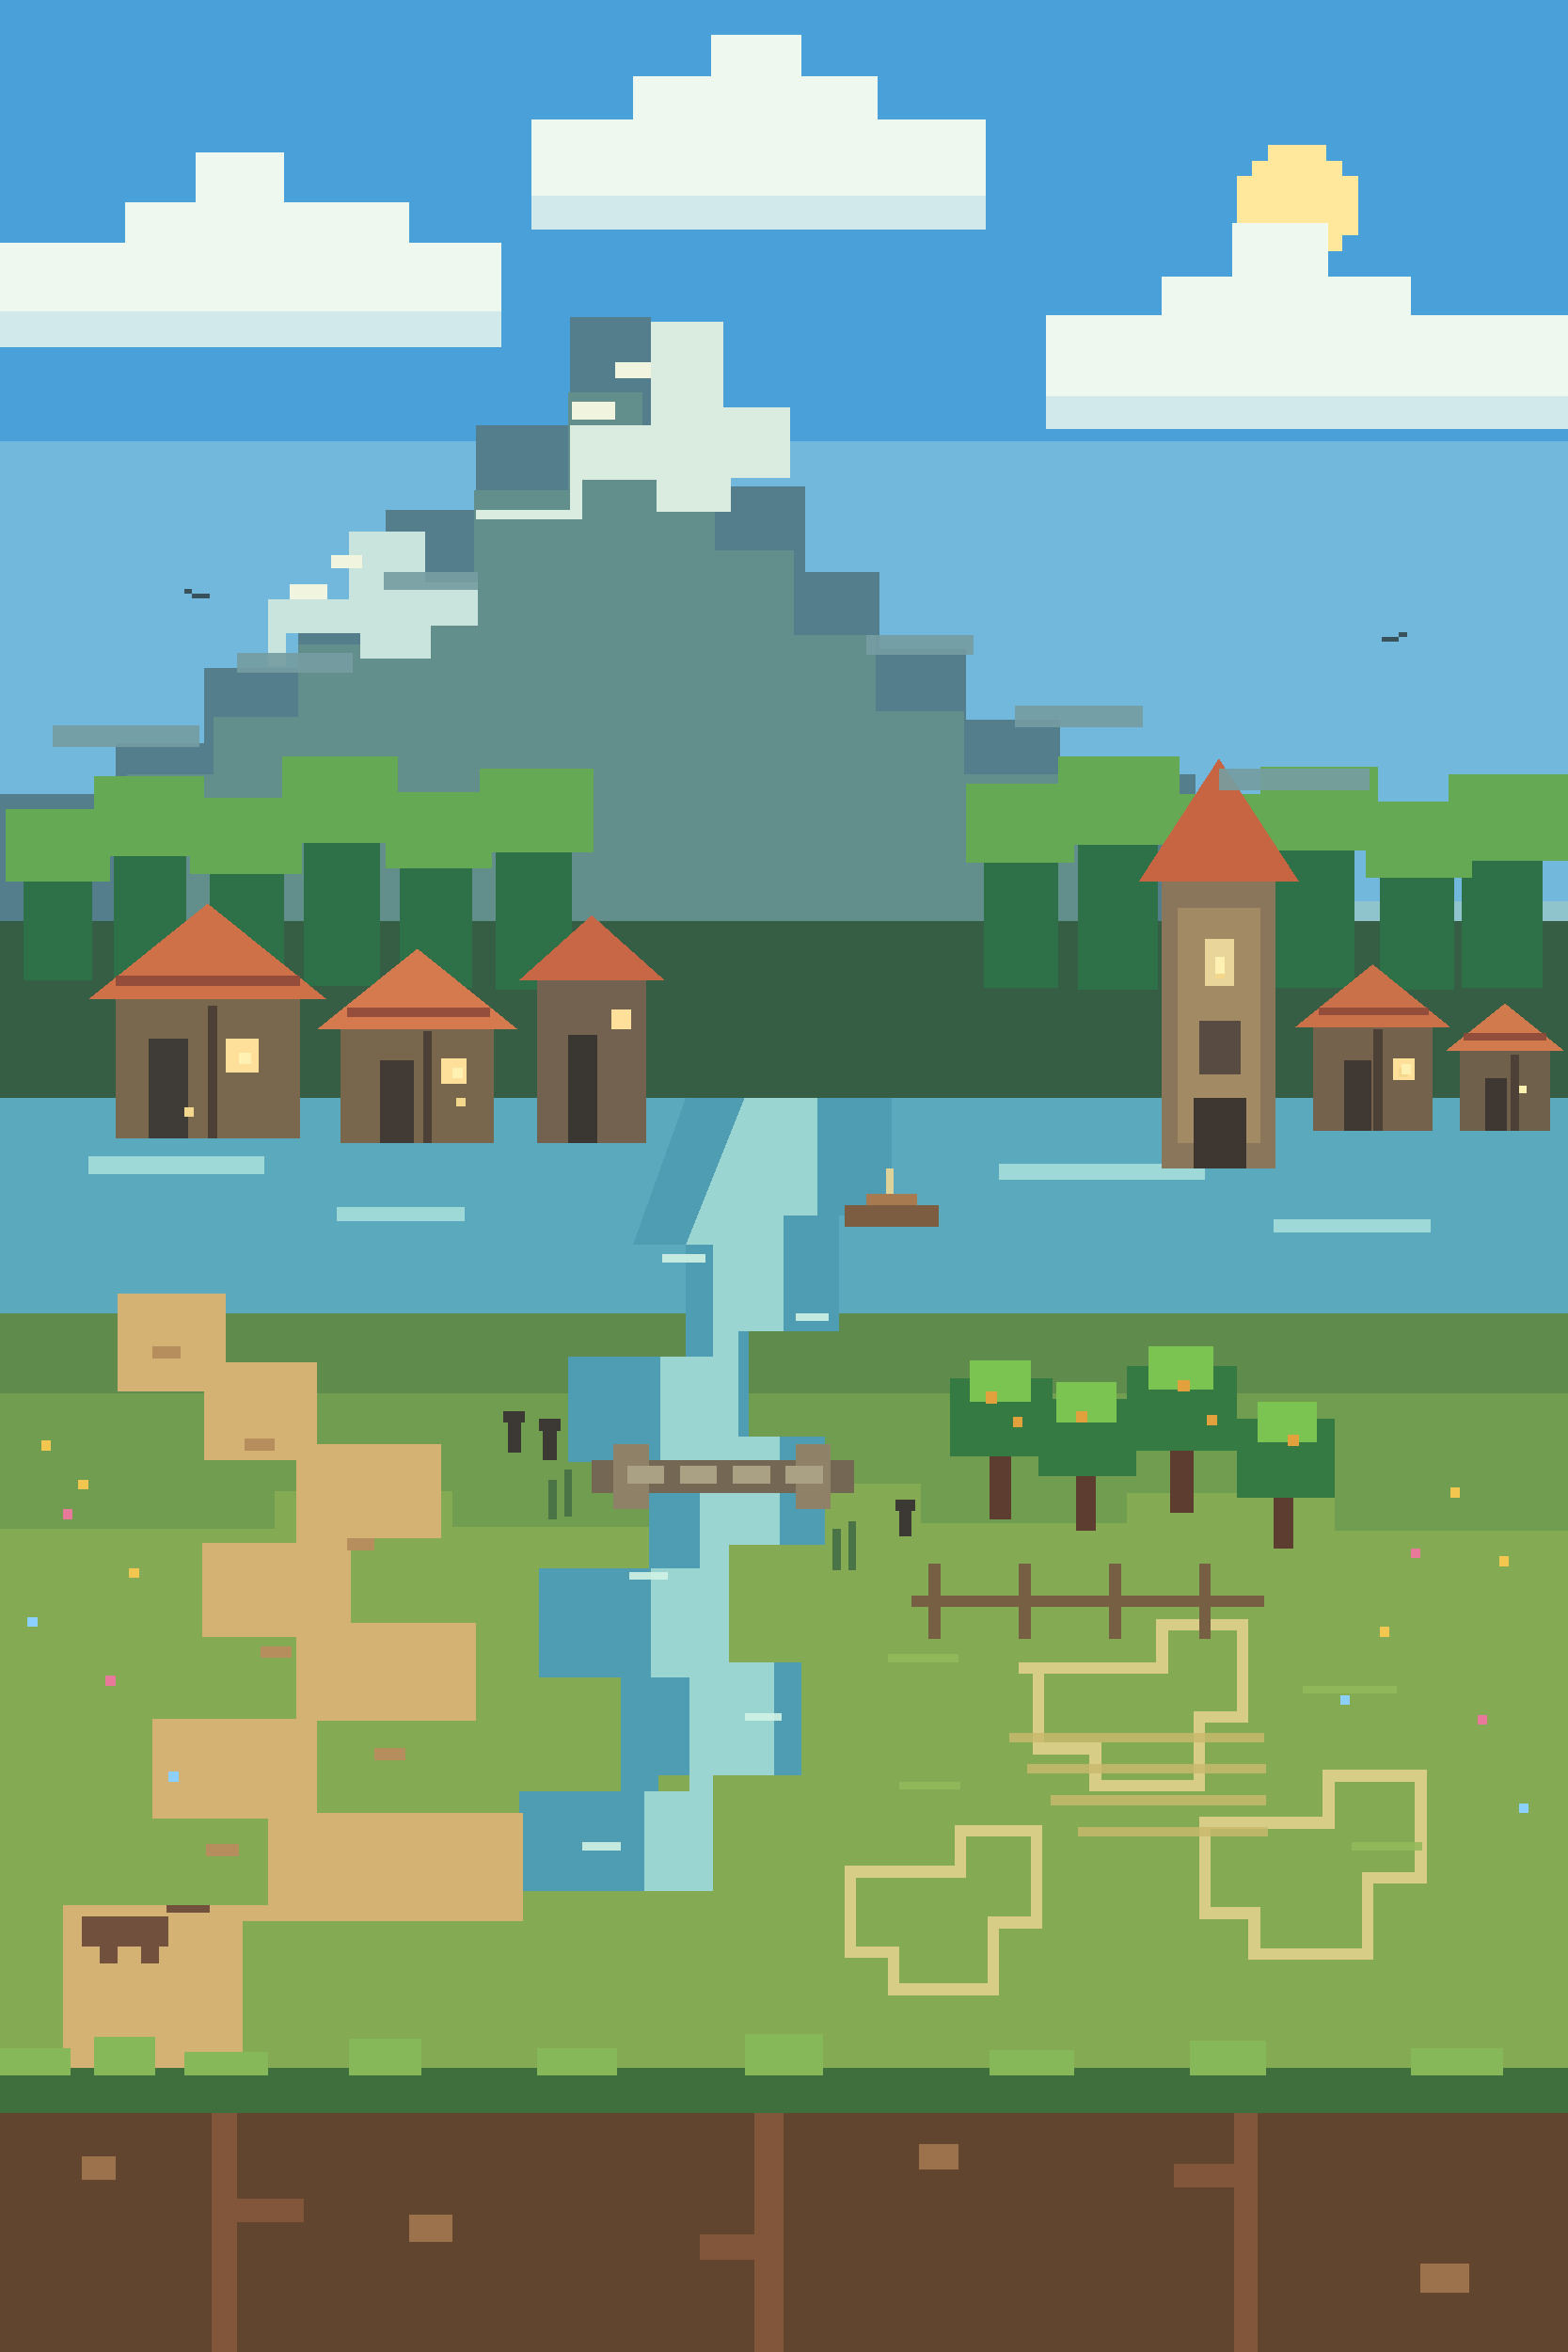
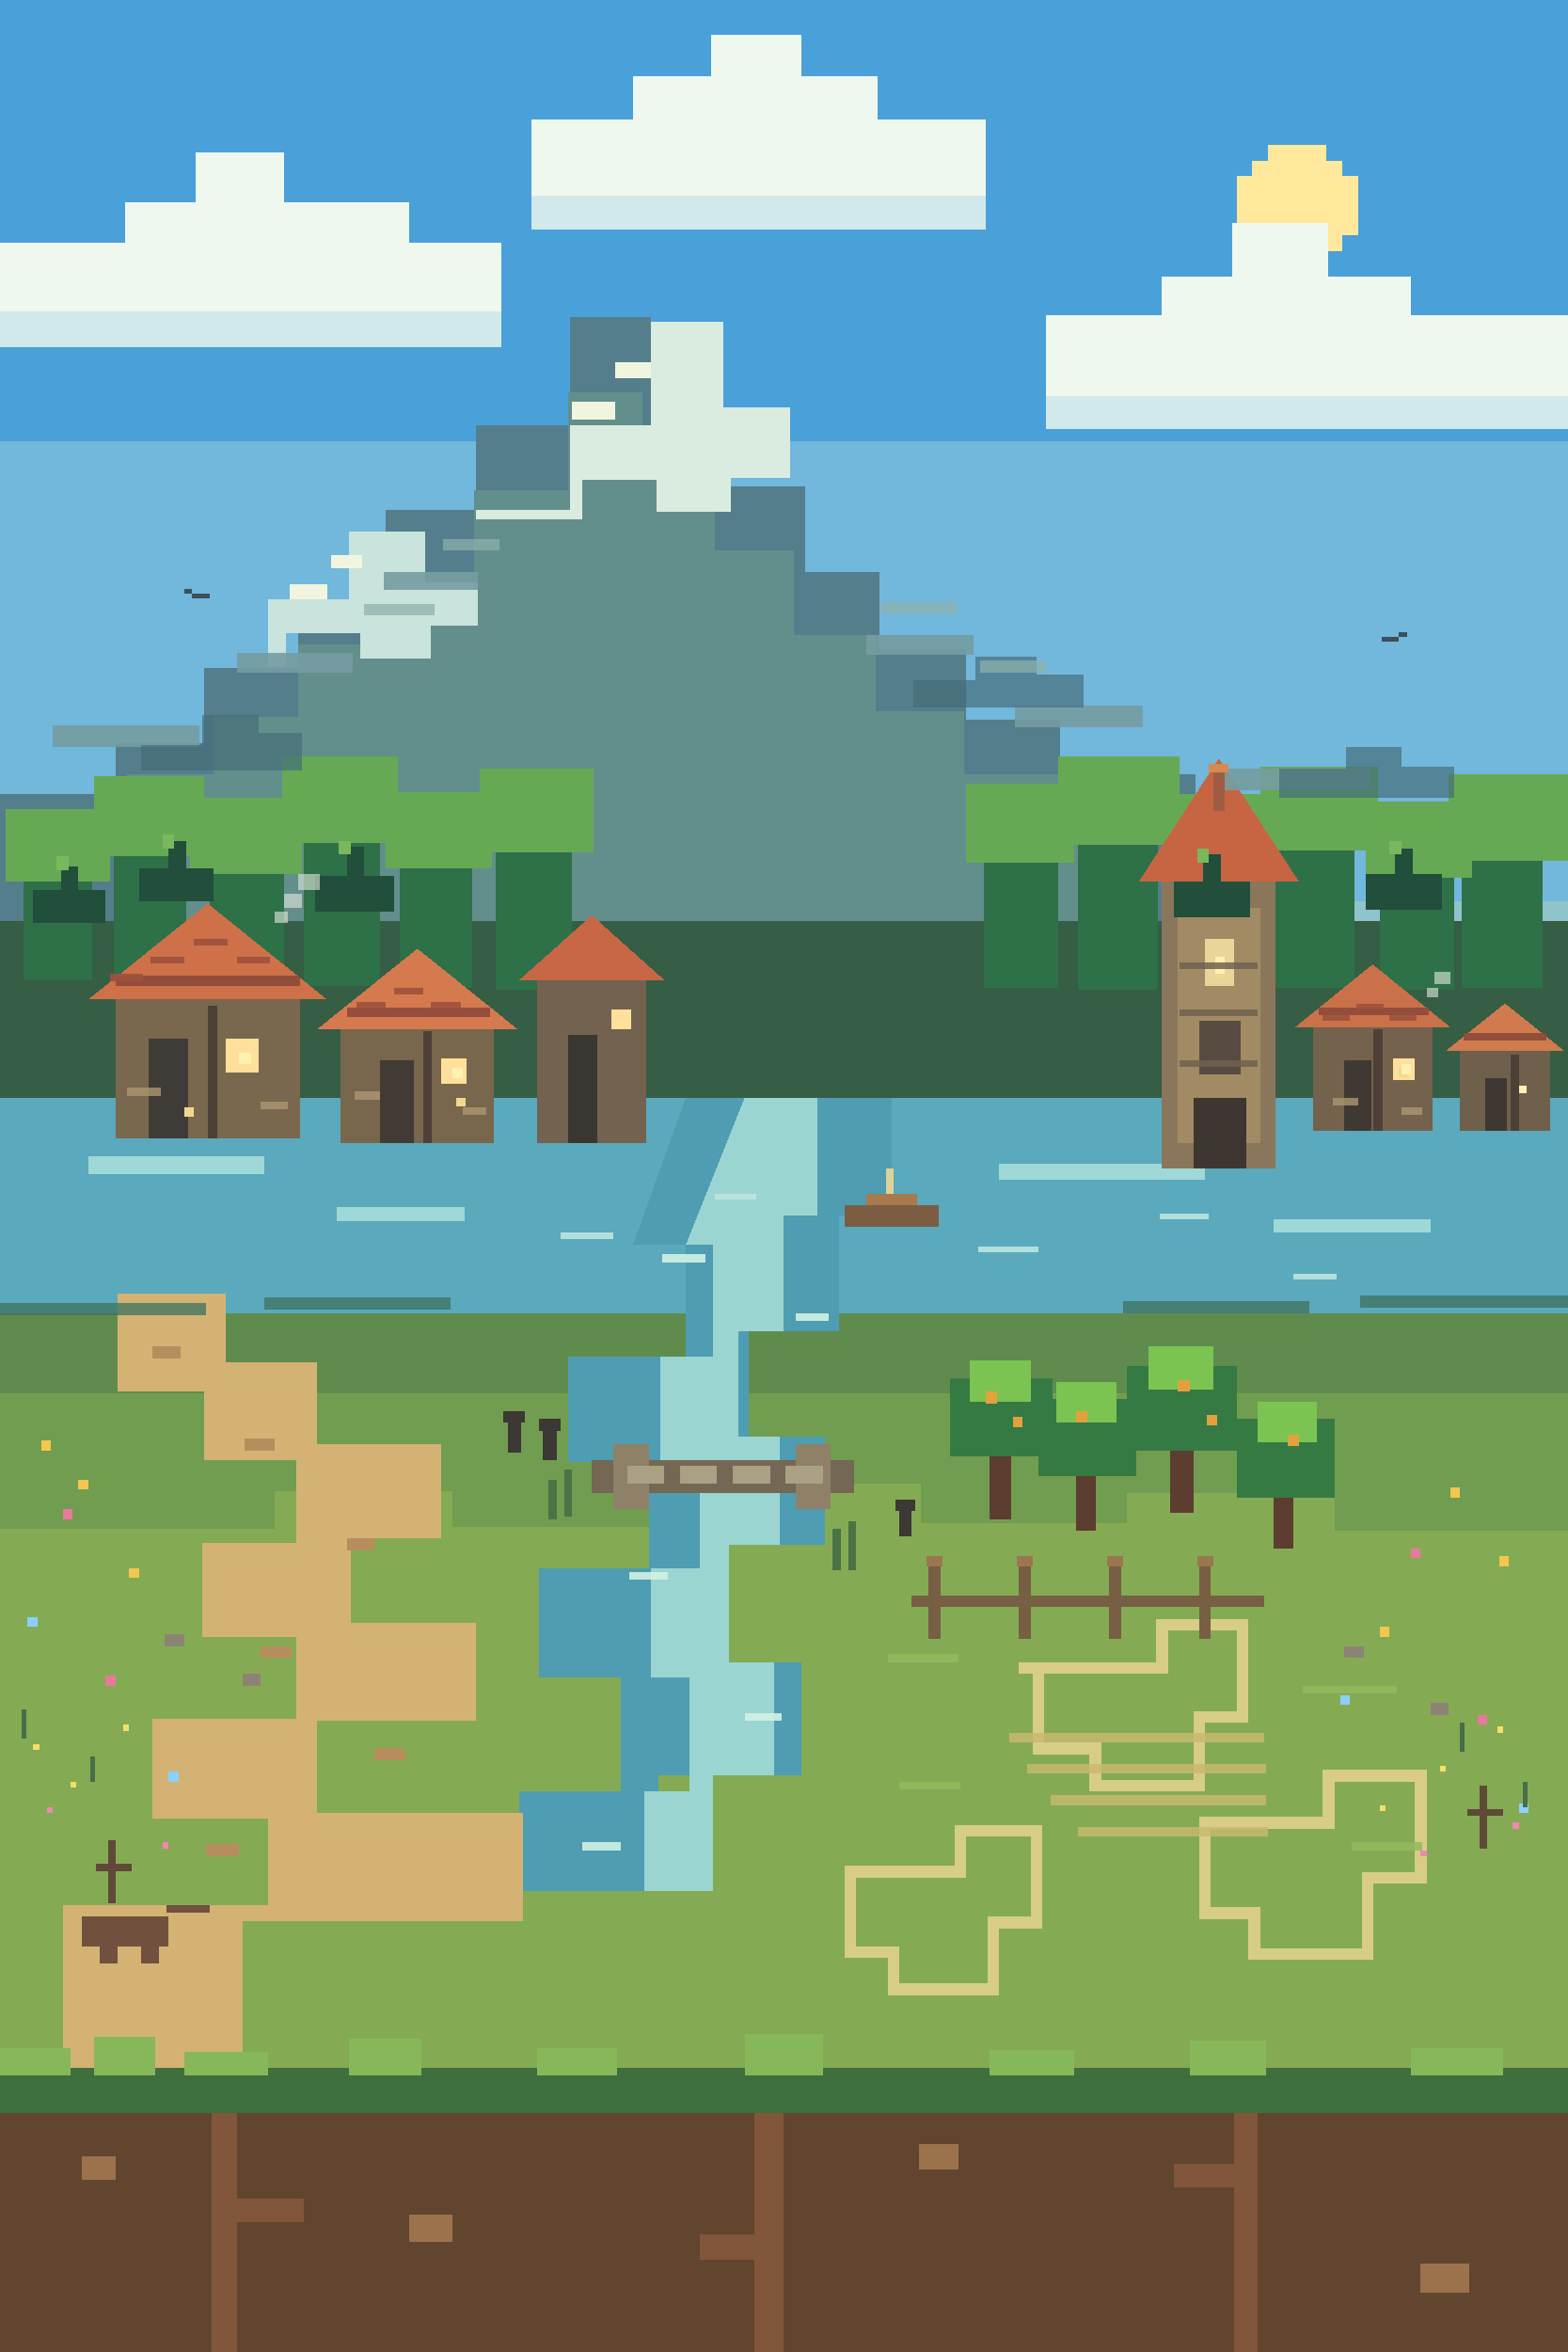
<svg xmlns="http://www.w3.org/2000/svg" viewBox="0 0 1600 2400" role="img" aria-labelledby="title desc" shape-rendering="crispEdges">
  <rect width="1600" height="2400" fill="#4aa0d9" />
  <rect y="450" width="1600" height="470" fill="#72b7dc" />
  <rect y="920" width="1600" height="430" fill="#8fc4cc" />
  <rect x="1278" y="164" width="92" height="92" fill="#ffe89b" />
  <rect x="1294" y="148" width="60" height="124" fill="#ffe89b" />
  <rect x="1262" y="180" width="124" height="60" fill="#ffe89b" />
  <g fill="#eef8ef">
    <path d="M0 248h128v-42h72v-50h90v50h128v42h94v70H0z" />
    <path d="M542 122h104V78h80V36h92v42h78v44h110v78H542z" />
    <path d="M1068 322h118v-40h72v-54h98v54h84v40h160v82h-532z" />
  </g>
  <g fill="#d2e9ec">
    <rect x="0" y="318" width="512" height="36" />
    <rect x="542" y="200" width="464" height="34" />
    <rect x="1068" y="404" width="532" height="34" />
  </g>
  <path d="M0 810h118v-52h90v-76h96v-70h90v-92h92v-86h96v-110h82v84h74v88h84v88h76v78h88v72h96v56h138v282H0z" fill="#557e8c" />
  <path d="M130 790h88v-58h86v-74h88v-74h92v-84h96v-100h76v78h74v84h80v86h84v78h90v64h126v280H130z" fill="#628f8c" />
  <path d="M486 520h96v-86h82v-106h74v88h68v72h-60v34h-76v-32h-76v40h-108z" fill="#d9ecdf" />
  <path d="M184 680h90v-68h82v-70h78v52h54v44h-48v34h-72v-26h-76v34h-108z" fill="#c9e4dc" />
  <rect y="940" width="1600" height="350" fill="#355e45" />
  <g fill="#2e7048">
    <rect x="24" y="850" width="70" height="150" />
    <rect x="116" y="820" width="74" height="182" />
    <rect x="214" y="842" width="76" height="164" />
    <rect x="310" y="804" width="78" height="202" />
    <rect x="408" y="838" width="74" height="170" />
    <rect x="506" y="814" width="78" height="196" />
    <rect x="1004" y="828" width="76" height="180" />
    <rect x="1100" y="802" width="82" height="208" />
    <rect x="1206" y="838" width="74" height="170" />
    <rect x="1302" y="812" width="80" height="196" />
    <rect x="1408" y="846" width="76" height="164" />
    <rect x="1492" y="820" width="82" height="188" />
  </g>
  <g fill="#66a955">
    <rect x="6" y="826" width="106" height="74" />
    <rect x="96" y="792" width="112" height="82" />
    <rect x="194" y="814" width="114" height="78" />
    <rect x="288" y="772" width="118" height="88" />
    <rect x="394" y="808" width="108" height="78" />
    <rect x="490" y="784" width="116" height="86" />
    <rect x="986" y="800" width="110" height="80" />
    <rect x="1080" y="772" width="124" height="90" />
    <rect x="1192" y="810" width="108" height="78" />
    <rect x="1286" y="782" width="120" height="86" />
    <rect x="1394" y="818" width="108" height="78" />
    <rect x="1478" y="790" width="122" height="88" />
  </g>
  <rect y="1120" width="1600" height="220" fill="#5aa9bd" />
  <g fill="#9ed9d7">
    <rect x="90" y="1180" width="180" height="18" />
    <rect x="344" y="1232" width="130" height="14" />
    <rect x="1020" y="1188" width="210" height="16" />
    <rect x="1300" y="1244" width="160" height="14" />
  </g>
  <g>
    <rect x="118" y="1020" width="188" height="142" fill="#7a684e" />
    <path d="M90 1020h244l-122-98z" fill="#ce7048" />
    <rect x="152" y="1060" width="40" height="102" fill="#3f3b37" />
    <rect x="230" y="1060" width="34" height="34" fill="#ffe09b" />
    <rect x="348" y="1050" width="156" height="116" fill="#78664d" />
    <path d="M324 1050h204l-102-82z" fill="#d57a4e" />
    <rect x="388" y="1082" width="34" height="84" fill="#423b35" />
    <rect x="450" y="1080" width="26" height="26" fill="#ffe09b" />
    <rect x="548" y="1000" width="112" height="166" fill="#72624f" />
    <path d="M530 1000h148l-74-66z" fill="#c76746" />
    <rect x="580" y="1056" width="30" height="110" fill="#3a3632" />
    <rect x="624" y="1030" width="20" height="20" fill="#ffe09b" />
  </g>
  <g>
    <rect x="1186" y="900" width="116" height="292" fill="#8a775b" />
    <rect x="1202" y="926" width="84" height="240" fill="#a28b64" />
    <path d="M1162 900h164l-82-126z" fill="#c76542" />
    <rect x="1230" y="958" width="30" height="48" fill="#e9d49a" />
    <rect x="1224" y="1042" width="42" height="54" fill="#584b41" />
    <rect x="1218" y="1120" width="54" height="72" fill="#3e3731" />
  </g>
  <g>
    <rect x="1340" y="1048" width="122" height="106" fill="#74624d" />
    <path d="M1322 1048h158l-79-64z" fill="#ca7149" />
    <rect x="1372" y="1082" width="28" height="72" fill="#403933" />
    <rect x="1422" y="1080" width="22" height="22" fill="#ffe09b" />
    <rect x="1490" y="1072" width="92" height="82" fill="#6f604c" />
    <path d="M1476 1072h120l-60-48z" fill="#d07a4d" />
    <rect x="1516" y="1100" width="22" height="54" fill="#3f3832" />
  </g>
  <rect y="1340" width="1600" height="770" fill="#5f8c4d" />
  <rect y="1422" width="1600" height="688" fill="#719d50" />
  <path d="M0 1560h280v-38h182v36h238v-44h240v40h210v-30h212v38h238v548H0z" fill="#84ab54" />
  <path d="M700 1120h210v120h-54v118h-92v108h78v110h-120v120h96v116h-146v118H530v-102h104v-116H550v-112h112v-108h-82v-108h120v-114h-54z" fill="#4e9db2" />
  <path d="M760 1120h74v120h-34v118h-46v108h42v110h-52v120h46v116h-62v118h-70v-102h46v-116h-40v-112h50v-108h-40v-108h54v-114h-28z" fill="#9bd5d2" />
  <rect x="604" y="1490" width="268" height="34" fill="#746754" />
  <rect x="626" y="1474" width="36" height="66" fill="#8f8168" />
  <rect x="812" y="1474" width="36" height="66" fill="#8f8168" />
  <rect x="640" y="1496" width="38" height="18" fill="#aaa083" />
  <rect x="694" y="1496" width="38" height="18" fill="#aaa083" />
  <rect x="748" y="1496" width="38" height="18" fill="#aaa083" />
  <rect x="802" y="1496" width="38" height="18" fill="#aaa083" />
  <path d="M120 1320h110v70h94v84h126v96h-92v86h128v100h-162v94h210v110h-286v150H64v-166h210v-88H156v-102h146v-84h-96v-96h96v-84h-94v-70h-88z" fill="#d4b274" />
  <g fill="#b68e5e">
    <rect x="156" y="1374" width="28" height="12" />
    <rect x="250" y="1468" width="30" height="12" />
    <rect x="354" y="1570" width="28" height="12" />
    <rect x="266" y="1680" width="32" height="12" />
    <rect x="382" y="1784" width="32" height="12" />
    <rect x="210" y="1882" width="34" height="12" />
  </g>
  <g>
    <g fill="#5c3d2f">
      <rect x="1010" y="1448" width="22" height="102" />
      <rect x="1098" y="1470" width="20" height="92" />
      <rect x="1194" y="1436" width="24" height="108" />
      <rect x="1300" y="1490" width="20" height="90" />
    </g>
    <g fill="#367a43">
      <rect x="970" y="1406" width="104" height="80" />
      <rect x="1060" y="1428" width="100" height="78" />
      <rect x="1150" y="1394" width="112" height="86" />
      <rect x="1262" y="1448" width="100" height="80" />
    </g>
    <g fill="#7bc451">
      <rect x="990" y="1388" width="62" height="42" />
      <rect x="1078" y="1410" width="62" height="42" />
      <rect x="1172" y="1374" width="66" height="44" />
      <rect x="1284" y="1430" width="60" height="42" />
    </g>
  </g>
  <g fill="none" stroke="#d7cd86" stroke-width="12">
    <path d="M1040 1702h146v-44h82v94h-44v70h-106v-38h-58v-82h44" />
    <path d="M1230 1860h126v-48h94v104h-54v78h-116v-42h-50v-92h46" />
    <path d="M868 1910h112v-42h78v94h-44v68h-102v-38h-44v-82h40" />
  </g>
  <rect y="2110" width="1600" height="290" fill="#61452f" />
  <rect y="2110" width="1600" height="46" fill="#3f6f3d" />
  <g fill="#86b85a">
    <rect x="0" y="2090" width="72" height="28" />
    <rect x="96" y="2078" width="62" height="40" />
    <rect x="188" y="2094" width="86" height="24" />
    <rect x="356" y="2080" width="74" height="38" />
    <rect x="548" y="2090" width="82" height="28" />
    <rect x="760" y="2076" width="80" height="42" />
    <rect x="1010" y="2092" width="86" height="26" />
    <rect x="1214" y="2082" width="78" height="36" />
    <rect x="1440" y="2090" width="94" height="28" />
  </g>
  <g fill="#82563a">
    <rect x="216" y="2156" width="26" height="244" />
    <rect x="222" y="2244" width="88" height="24" />
    <rect x="770" y="2156" width="30" height="244" />
    <rect x="714" y="2280" width="86" height="26" />
    <rect x="1260" y="2156" width="24" height="244" />
    <rect x="1198" y="2208" width="86" height="24" />
  </g>
  <g fill="#9c724d">
    <rect x="84" y="2200" width="34" height="24" />
    <rect x="418" y="2260" width="44" height="28" />
    <rect x="938" y="2188" width="40" height="26" />
    <rect x="1450" y="2310" width="50" height="30" />
  </g>
  <g fill="#765f42">
    <rect x="930" y="1628" width="360" height="12" />
    <rect x="948" y="1596" width="12" height="76" />
    <rect x="1040" y="1596" width="12" height="76" />
    <rect x="1132" y="1596" width="12" height="76" />
    <rect x="1224" y="1596" width="12" height="76" />
  </g>
  <g fill="#c8b86d" opacity=".82">
    <rect x="1030" y="1768" width="260" height="10" />
    <rect x="1048" y="1800" width="244" height="10" />
    <rect x="1072" y="1832" width="220" height="10" />
    <rect x="1100" y="1864" width="194" height="10" />
  </g>
  <g>
    <rect x="862" y="1230" width="96" height="22" fill="#7d5d42" />
    <rect x="884" y="1218" width="52" height="12" fill="#a77a4f" />
    <rect x="904" y="1192" width="8" height="26" fill="#ddd29a" />
  </g>
  <g fill="#3c3833">
    <rect x="518" y="1450" width="14" height="32" />
    <rect x="514" y="1440" width="22" height="12" />
    <rect x="554" y="1458" width="14" height="32" />
    <rect x="550" y="1448" width="22" height="12" />
    <rect x="918" y="1540" width="12" height="28" />
    <rect x="914" y="1530" width="20" height="12" />
  </g>
  <g fill="#f2d78d">
    <rect x="188" y="1130" width="10" height="10" />
    <rect x="466" y="1120" width="9" height="9" />
    <rect x="1240" y="986" width="10" height="12" />
    <rect x="1428" y="1090" width="9" height="9" />
  </g>
-   <g id="refinement-plane-20261003">\n
-   <g fill="#769ca1" opacity=".9">
+   <g id="refinement-plane-20261003">
+     <g fill="#769ca1" opacity=".9">
      <rect x="54" y="740" width="150" height="22" />
      <rect x="242" y="666" width="118" height="20" />
      <rect x="392" y="584" width="96" height="18" />
      <rect x="884" y="648" width="110" height="20" />
      <rect x="1036" y="720" width="130" height="22" />
      <rect x="1244" y="784" width="154" height="22" />
    </g>
    <g fill="#f1f5df">
      <rect x="584" y="410" width="44" height="18" />
      <rect x="628" y="370" width="36" height="16" />
      <rect x="296" y="596" width="38" height="16" />
      <rect x="338" y="566" width="32" height="14" />
    </g>
    <g>
      <g fill="#f2c64f">
        <rect x="42" y="1470" width="10" height="10" />
        <rect x="80" y="1510" width="10" height="10" />
        <rect x="132" y="1600" width="10" height="10" />
        <rect x="1480" y="1518" width="10" height="10" />
        <rect x="1530" y="1588" width="10" height="10" />
        <rect x="1408" y="1660" width="10" height="10" />
      </g>
      <g fill="#e8799b">
        <rect x="64" y="1540" width="10" height="10" />
        <rect x="108" y="1710" width="10" height="10" />
        <rect x="1440" y="1580" width="10" height="10" />
        <rect x="1508" y="1750" width="10" height="10" />
      </g>
      <g fill="#8bd0ff">
        <rect x="28" y="1650" width="10" height="10" />
        <rect x="172" y="1808" width="10" height="10" />
        <rect x="1368" y="1730" width="10" height="10" />
        <rect x="1550" y="1840" width="10" height="10" />
      </g>
    </g>
    <g fill="#8d4938" opacity=".9">
      <rect x="118" y="996" width="188" height="10" />
      <rect x="354" y="1028" width="146" height="10" />
      <rect x="1346" y="1028" width="112" height="8" />
      <rect x="1494" y="1054" width="84" height="8" />
    </g>
    <g fill="#4d4036">
      <rect x="212" y="1026" width="10" height="136" />
      <rect x="432" y="1052" width="9" height="114" />
      <rect x="1402" y="1050" width="9" height="104" />
      <rect x="1542" y="1076" width="8" height="78" />
    </g>
    <g fill="#fff1b1">
      <rect x="244" y="1074" width="12" height="12" />
      <rect x="462" y="1090" width="10" height="10" />
      <rect x="1240" y="976" width="10" height="18" />
      <rect x="1430" y="1086" width="10" height="10" />
      <rect x="1550" y="1108" width="8" height="8" />
    </g>
    <g fill="#d0f2e4" opacity=".9">
      <rect x="676" y="1280" width="44" height="8" />
      <rect x="812" y="1340" width="34" height="8" />
      <rect x="642" y="1604" width="40" height="8" />
      <rect x="760" y="1748" width="38" height="8" />
      <rect x="594" y="1880" width="40" height="8" />
    </g>
    <g fill="#4a7445">
      <rect x="560" y="1510" width="8" height="40" />
      <rect x="576" y="1500" width="8" height="48" />
      <rect x="850" y="1560" width="8" height="42" />
      <rect x="866" y="1552" width="8" height="50" />
    </g>
    <g fill="#e3a13d">
      <rect x="1006" y="1420" width="12" height="12" />
      <rect x="1034" y="1446" width="10" height="10" />
      <rect x="1098" y="1440" width="12" height="12" />
      <rect x="1202" y="1408" width="12" height="12" />
      <rect x="1232" y="1444" width="10" height="10" />
      <rect x="1314" y="1464" width="12" height="12" />
    </g>
    <g fill="#93b95b" opacity=".86">
      <rect x="906" y="1688" width="72" height="8" />
      <rect x="1330" y="1720" width="96" height="8" />
      <rect x="918" y="1818" width="62" height="8" />
      <rect x="1380" y="1880" width="72" height="8" />
    </g>
    <g fill="#38515b">
      <rect x="196" y="606" width="18" height="5" />
      <rect x="188" y="601" width="8" height="5" />
      <rect x="1410" y="650" width="18" height="5" />
      <rect x="1428" y="645" width="8" height="5" />
    </g>
    <g fill="#71513d">
      <rect x="84" y="1956" width="88" height="30" />
      <rect x="102" y="1986" width="18" height="18" />
      <rect x="144" y="1986" width="18" height="18" />
      <rect x="170" y="1944" width="44" height="8" />
    </g>
  </g>
+   <g id="refinement-plane-20261003e">
+     <g fill="#456d78" opacity=".68">
+       <path d="M20 786h124v-26h62v-30h58v18h44v38H20z" />
+       <path d="M822 722h110v-28h64v-24h62v18h48v34H822z" />
+       <path d="M1188 814h118v-30h68v-22h56v20h54v32h-296z" />
+     </g>
+     <g fill="#8db0ac" opacity=".72">
+       <rect x="372" y="616" width="72" height="12" />
+       <rect x="452" y="550" width="58" height="12" />
+       <rect x="900" y="614" width="76" height="12" />
+       <rect x="1000" y="674" width="68" height="12" />
+     </g>
+     <g fill="#214f3b">
+       <path d="M34 908h28v-24h18v24h28v34H34z" />
+       <path d="M142 886h30v-28h18v28h28v34h-76z" />
+       <path d="M322 894h32v-30h18v30h30v36h-80z" />
+       <path d="M1198 900h30v-28h18v28h30v36h-78z" />
+       <path d="M1394 892h30v-26h18v26h30v36h-78z" />
+     </g>
+     <g fill="#79b85c">
+       <rect x="58" y="874" width="12" height="14" />
+       <rect x="166" y="852" width="12" height="14" />
+       <rect x="346" y="858" width="12" height="14" />
+       <rect x="1222" y="866" width="12" height="14" />
+       <rect x="1418" y="858" width="12" height="14" />
+     </g>
+     <g fill="#9f513d" opacity=".9">
+       <rect x="112" y="994" width="34" height="7" />
+       <rect x="154" y="976" width="34" height="7" />
+       <rect x="198" y="958" width="34" height="7" />
+       <rect x="242" y="976" width="34" height="7" />
+       <rect x="364" y="1022" width="30" height="7" />
+       <rect x="402" y="1008" width="30" height="7" />
+       <rect x="440" y="1022" width="30" height="7" />
+       <rect x="1350" y="1036" width="28" height="6" />
+       <rect x="1384" y="1024" width="28" height="6" />
+       <rect x="1418" y="1036" width="28" height="6" />
+     </g>
+     <g fill="#ad9670" opacity=".8">
+       <rect x="130" y="1110" width="34" height="8" />
+       <rect x="266" y="1124" width="28" height="8" />
+       <rect x="362" y="1114" width="26" height="8" />
+       <rect x="472" y="1130" width="24" height="8" />
+       <rect x="1360" y="1120" width="26" height="8" />
+       <rect x="1430" y="1130" width="22" height="8" />
+     </g>
+     <g fill="#6f604e" opacity=".84">
+       <rect x="1204" y="982" width="80" height="7" />
+       <rect x="1204" y="1030" width="80" height="7" />
+       <rect x="1204" y="1082" width="80" height="7" />
+     </g>
+     <rect x="1238" y="786" width="12" height="42" fill="#9f5d43" />
+     <rect x="1234" y="780" width="20" height="8" fill="#d7894f" />
+     <g fill="#bde6df" opacity=".88">
+       <rect x="572" y="1258" width="54" height="6" />
+       <rect x="730" y="1218" width="42" height="6" />
+       <rect x="998" y="1272" width="62" height="6" />
+       <rect x="1184" y="1238" width="50" height="6" />
+       <rect x="1320" y="1300" width="44" height="6" />
+     </g>
+     <g fill="#3e725f" opacity=".76">
+       <rect x="0" y="1330" width="210" height="12" />
+       <rect x="270" y="1324" width="190" height="12" />
+       <rect x="1146" y="1328" width="190" height="12" />
+       <rect x="1388" y="1322" width="212" height="12" />
+     </g>
+     <g fill="#8d8374">
+       <rect x="168" y="1668" width="20" height="12" />
+       <rect x="248" y="1708" width="18" height="12" />
+       <rect x="1372" y="1680" width="20" height="12" />
+       <rect x="1460" y="1738" width="18" height="12" />
+     </g>
+     <g fill="#9a774e">
+       <rect x="946" y="1588" width="16" height="10" />
+       <rect x="1038" y="1588" width="16" height="10" />
+       <rect x="1130" y="1588" width="16" height="10" />
+       <rect x="1222" y="1588" width="16" height="10" />
+     </g>
+     <g fill="#5e4a37">
+       <rect x="110" y="1878" width="8" height="64" />
+       <rect x="98" y="1902" width="36" height="7" />
+       <rect x="1510" y="1822" width="8" height="64" />
+       <rect x="1498" y="1846" width="36" height="7" />
+     </g>
+     <g fill="#f4df67">
+       <rect x="34" y="1780" width="6" height="6" />
+       <rect x="72" y="1818" width="6" height="6" />
+       <rect x="126" y="1760" width="6" height="6" />
+       <rect x="1470" y="1802" width="6" height="6" />
+       <rect x="1528" y="1762" width="6" height="6" />
+       <rect x="1408" y="1842" width="6" height="6" />
+     </g>
+     <g fill="#ef88b3">
+       <rect x="48" y="1844" width="6" height="6" />
+       <rect x="166" y="1880" width="6" height="6" />
+       <rect x="1450" y="1888" width="6" height="6" />
+       <rect x="1544" y="1860" width="6" height="6" />
+     </g>
+     <g fill="#456f48">
+       <rect x="22" y="1744" width="5" height="30" />
+       <rect x="92" y="1792" width="5" height="26" />
+       <rect x="1490" y="1758" width="5" height="30" />
+       <rect x="1554" y="1818" width="5" height="26" />
+     </g>
+     <g fill="#dfe7dc" opacity=".62">
+       <rect x="280" y="930" width="14" height="12" />
+       <rect x="290" y="912" width="18" height="14" />
+       <rect x="304" y="892" width="22" height="16" />
+       <rect x="1456" y="1008" width="12" height="10" />
+       <rect x="1464" y="992" width="16" height="12" />
+     </g>
+   </g>
</svg>
